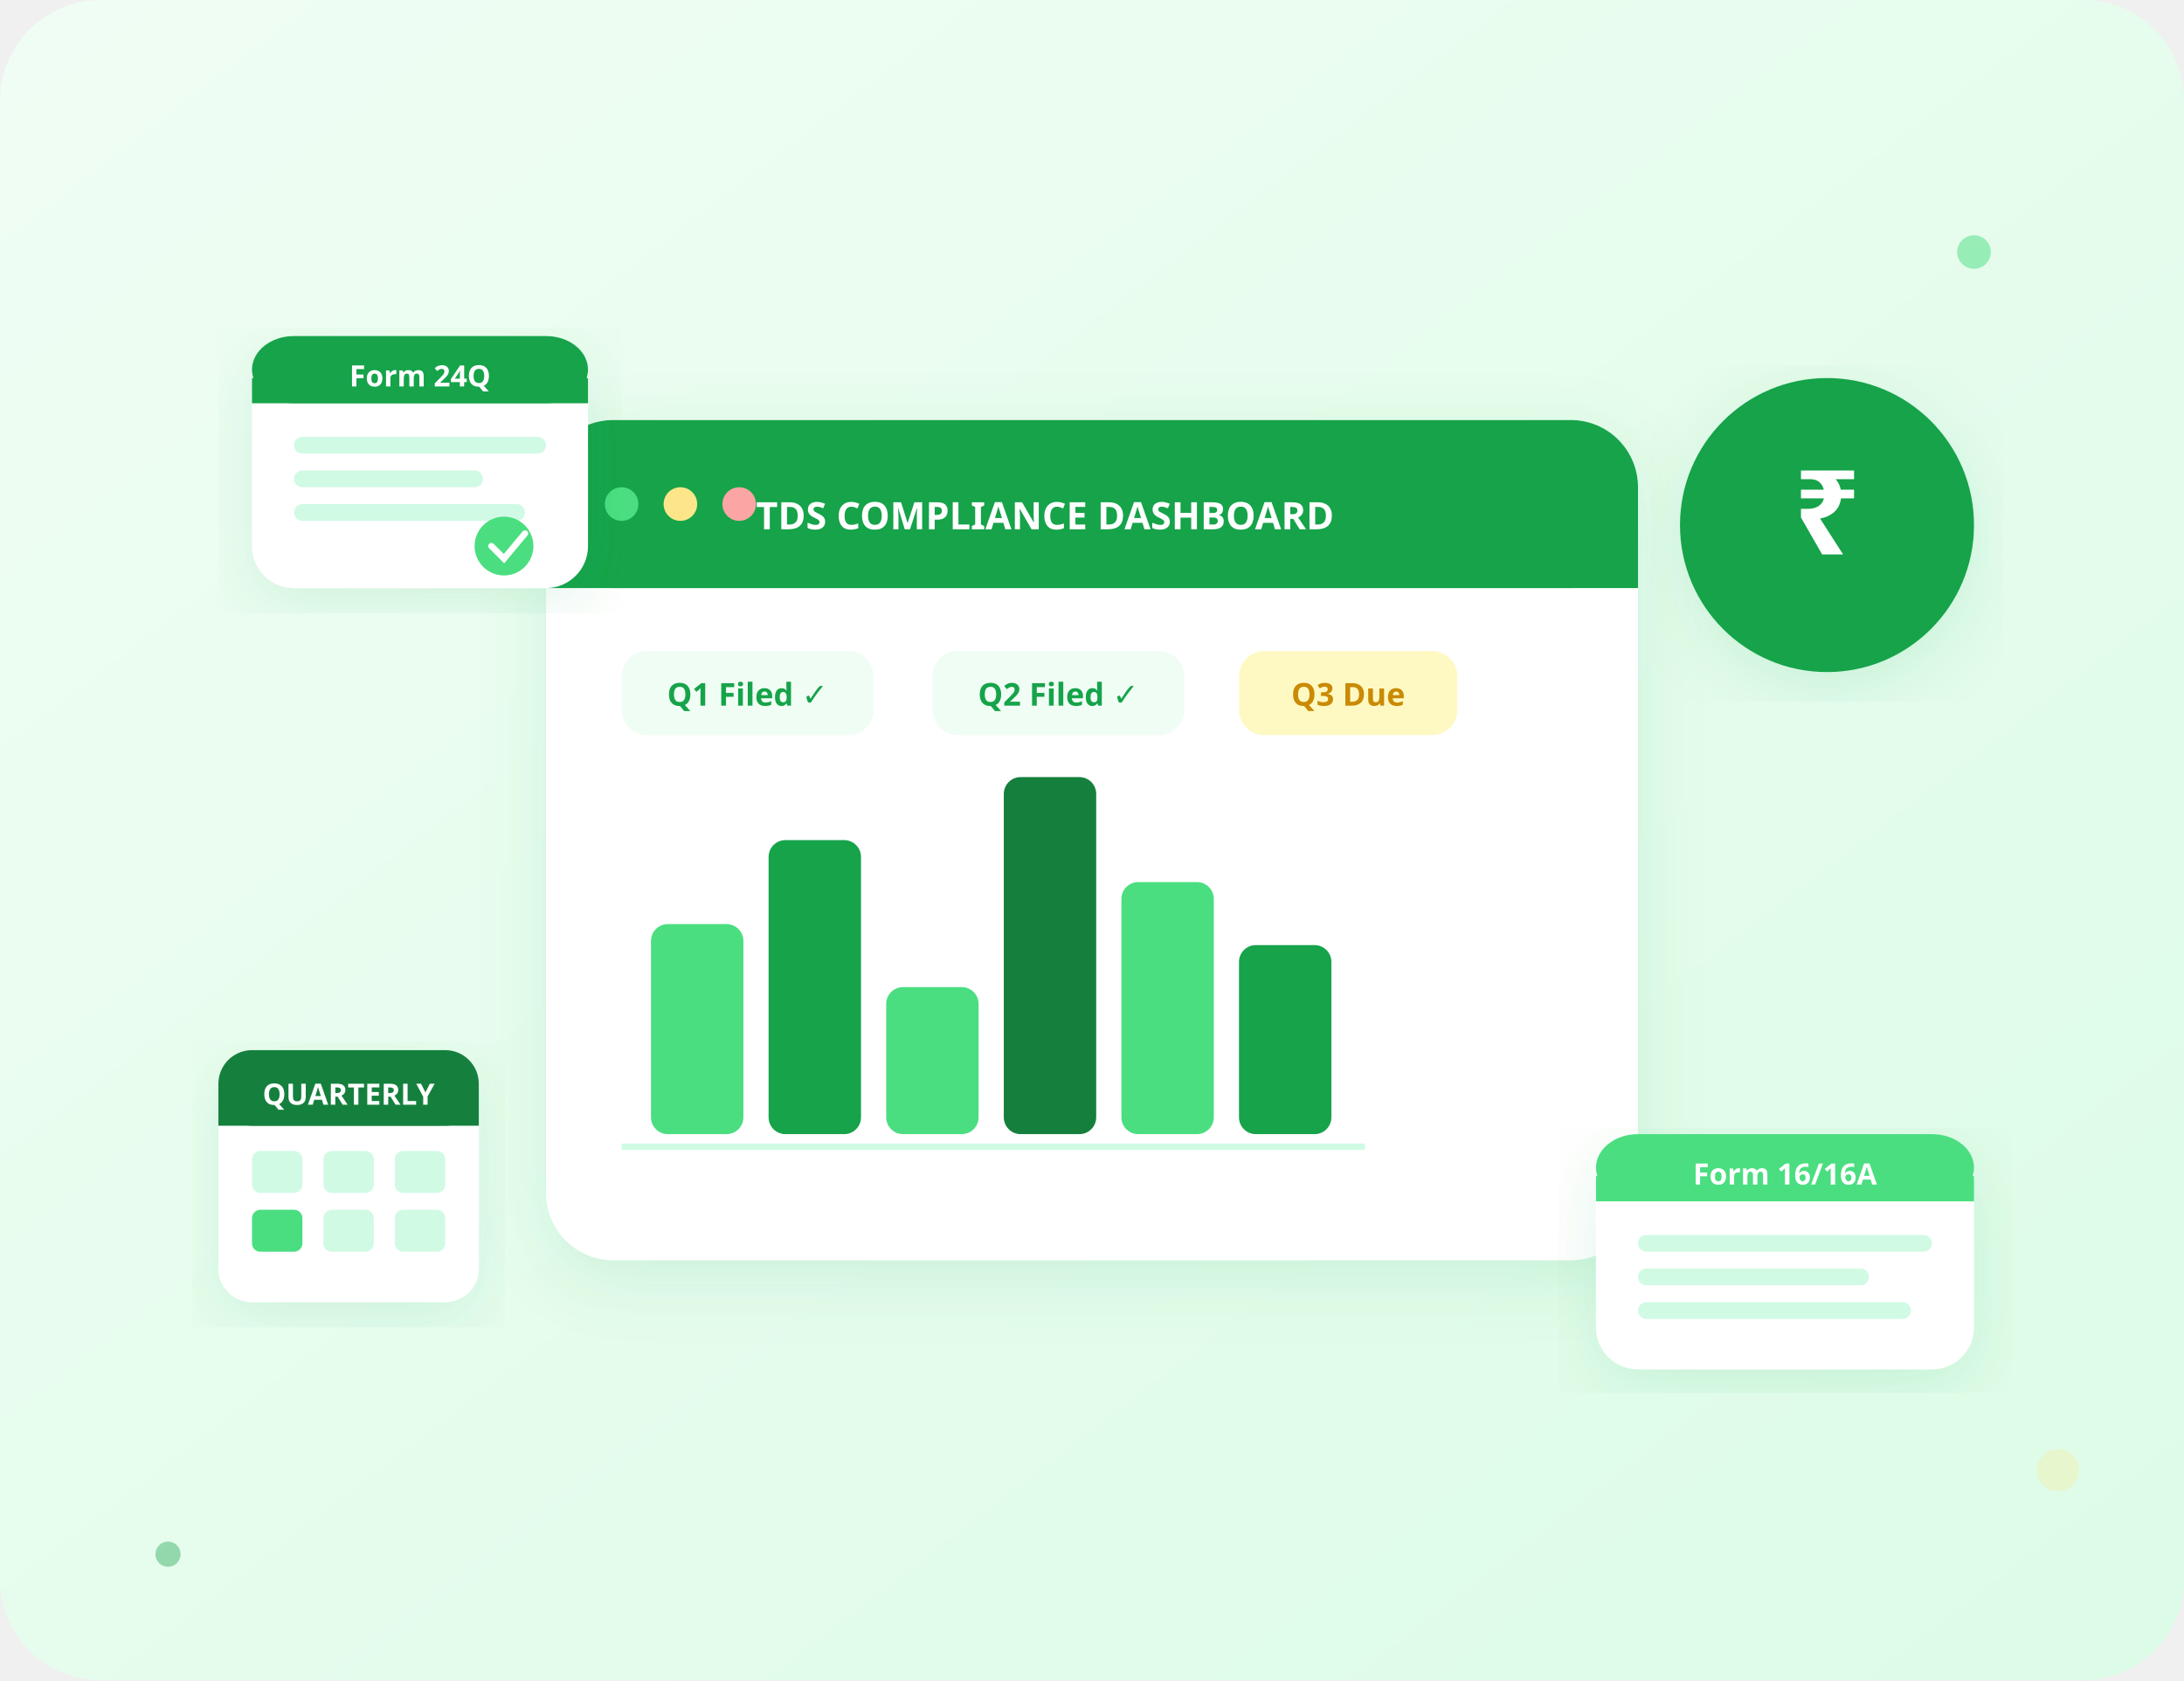
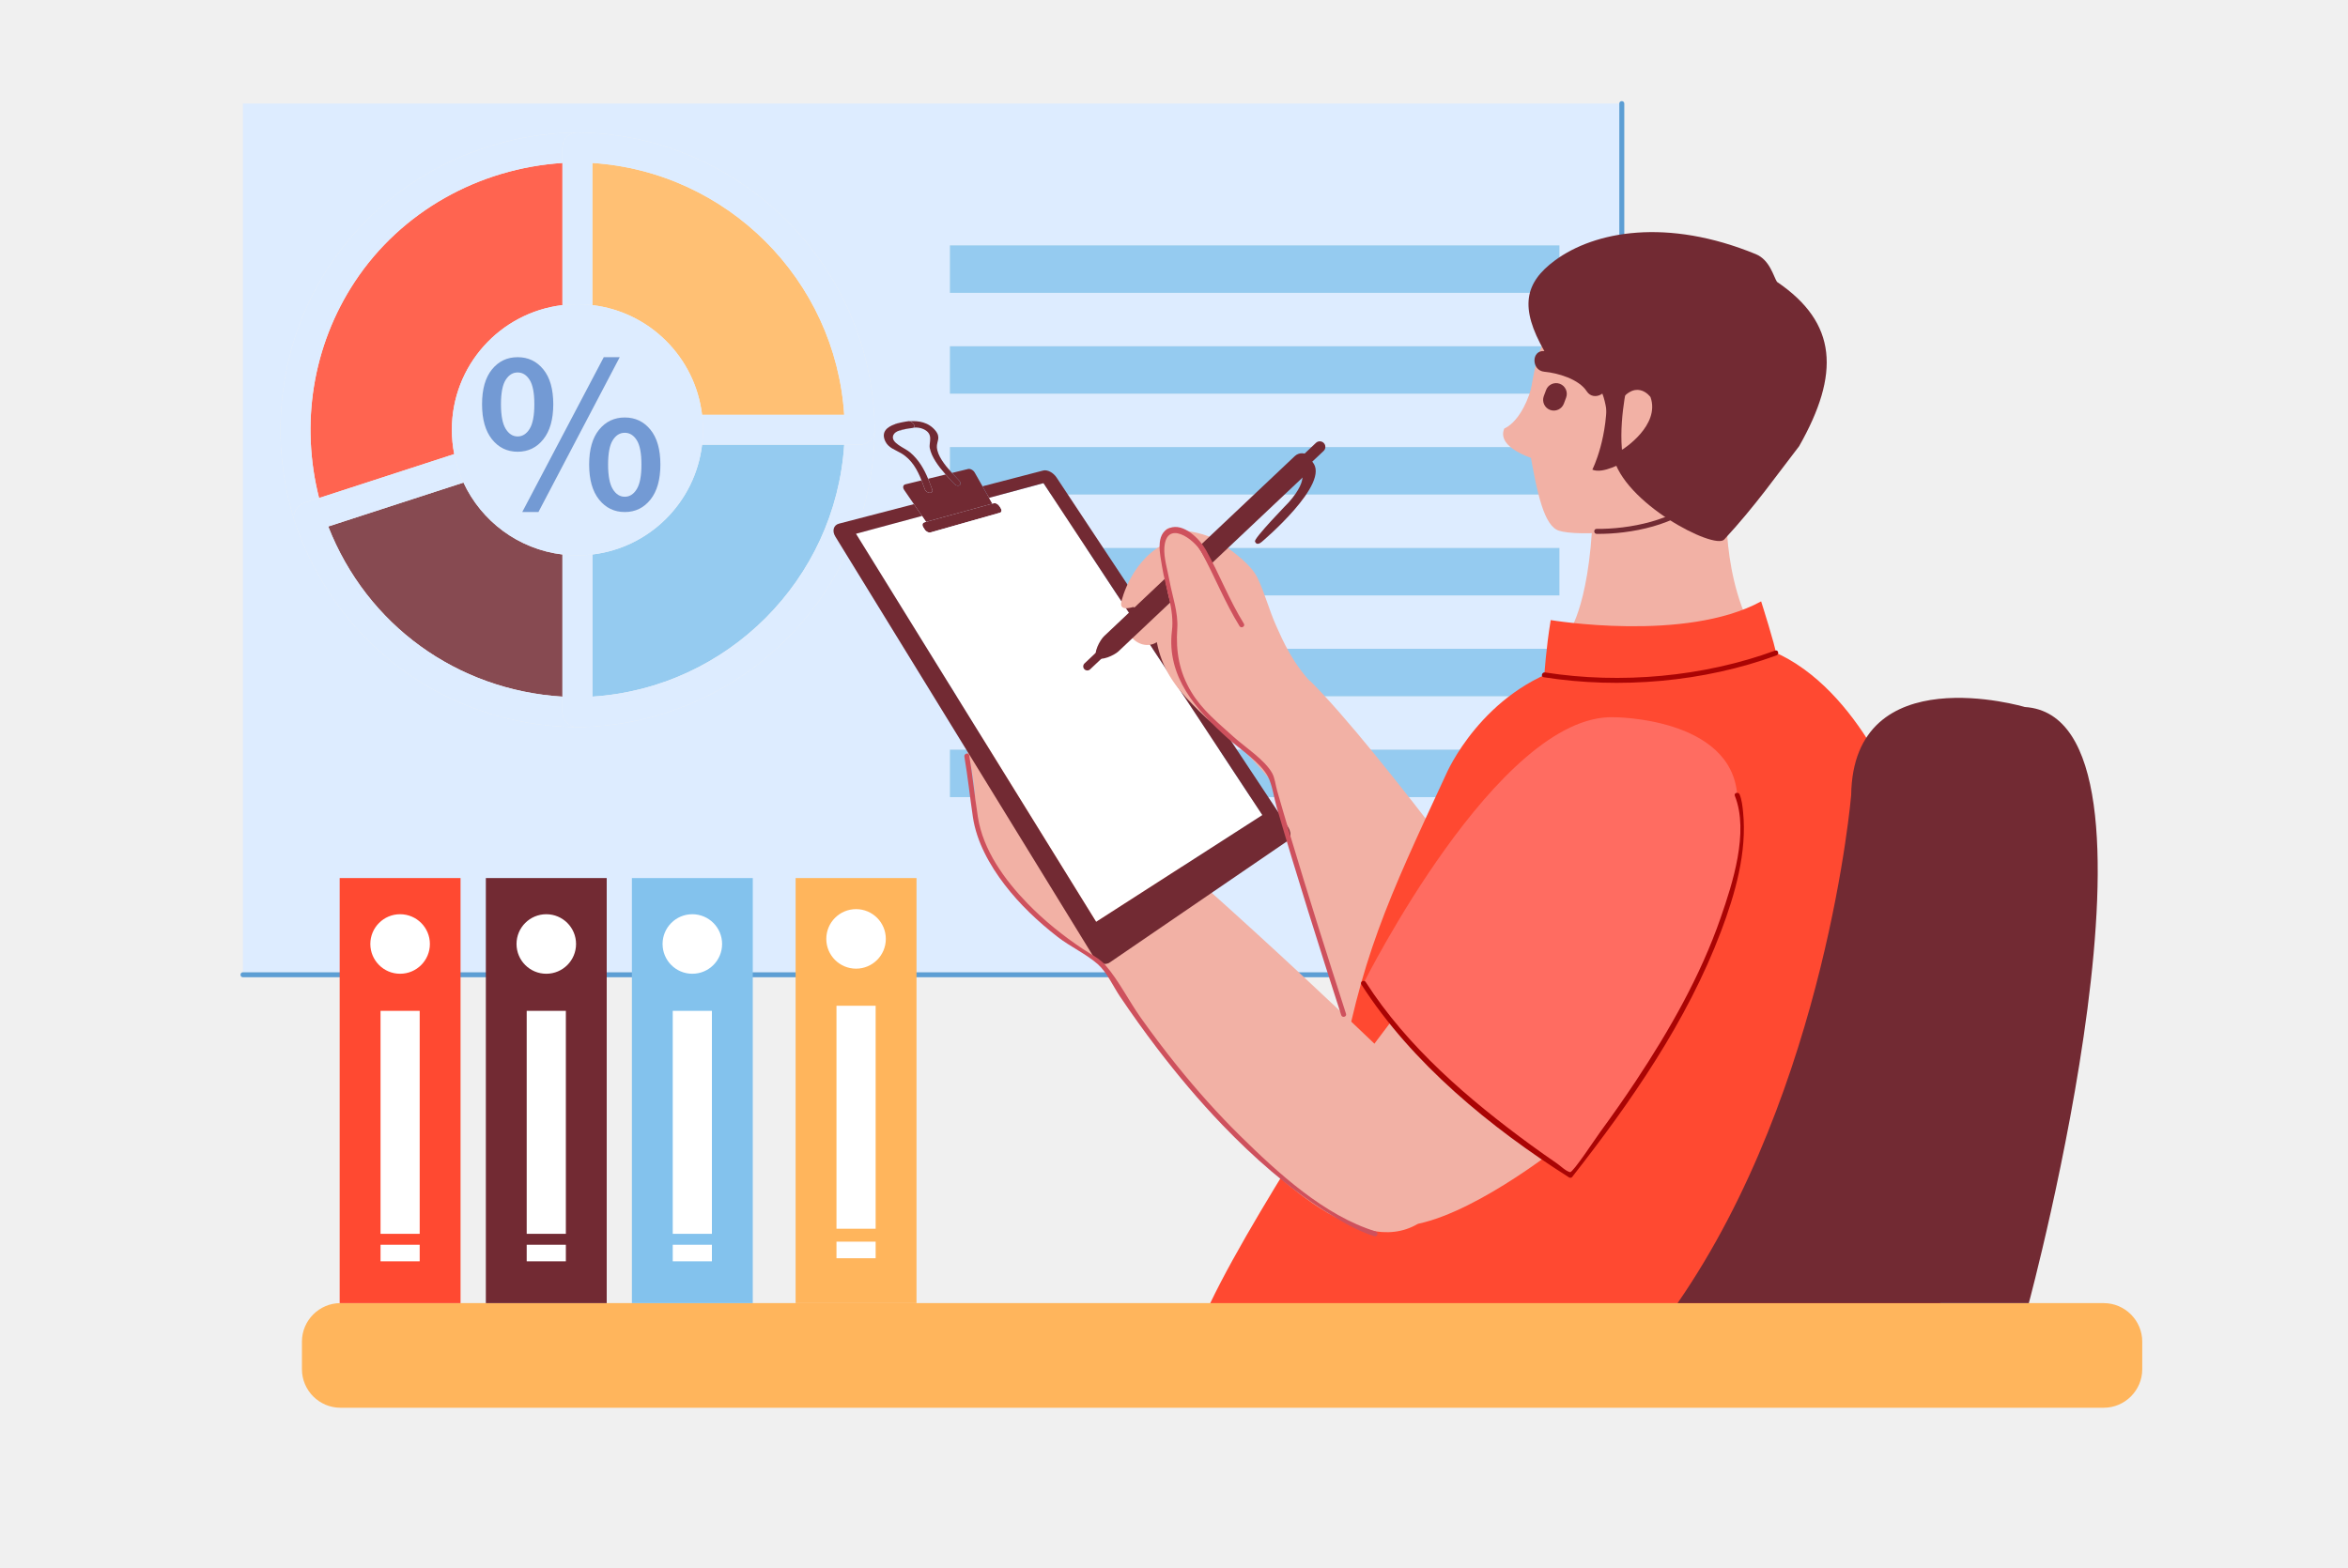
- <svg xmlns="http://www.w3.org/2000/svg" viewBox="0 0 520 400" fill="none">
+ <svg xmlns="http://www.w3.org/2000/svg" width="590" zoomAndPan="magnify" viewBox="0 0 442.5 295.5" height="394" preserveAspectRatio="xMidYMid meet" version="1.0">
  <defs>
-     <linearGradient id="bg" x1="0" y1="0" x2="1" y2="1">
-       <stop offset="0%" stop-color="#F0FDF4" />
-       <stop offset="100%" stop-color="#DCFCE7" />
-     </linearGradient>
-     <linearGradient id="card" x1="0" y1="0" x2="0" y2="1">
-       <stop offset="0%" stop-color="#4ADE80" />
-       <stop offset="100%" stop-color="#16A34A" />
-     </linearGradient>
-     <filter id="shadow">
-       <feDropShadow dx="0" dy="4" stdDeviation="8" flood-color="#16A34A" flood-opacity="0.12" />
-     </filter>
-     <style>
-       .float1 { animation: float 3s ease-in-out infinite; }
-       .float2 { animation: float 3.5s ease-in-out infinite 0.7s; }
-       .float3 { animation: float 4s ease-in-out infinite 1.2s; }
-       .float4 { animation: float 3.2s ease-in-out infinite 0.3s; }
-       .spin { animation: spin 8s linear infinite; transform-origin: 260px 200px; }
-       .pulse { animation: pulse 2s ease-in-out infinite; }
-       @keyframes float {
-         0%, 100% { transform: translateY(0); }
-         50% { transform: translateY(-8px); }
-       }
-       @keyframes spin { to { transform: rotate(360deg); } }
-       @keyframes pulse {
-         0%, 100% { opacity: 0.5; }
-         50% { opacity: 1; }
-       }
-     </style>
+     <clipPath id="fca537e74a">
+       <path d="M 45.176 19.062 L 306 19.062 L 306 184 L 45.176 184 Z M 45.176 19.062 " clip-rule="nonzero" />
+     </clipPath>
+     <clipPath id="b984cc76db">
+       <path d="M 45.176 19.062 L 307 19.062 L 307 185 L 45.176 185 Z M 45.176 19.062 " clip-rule="nonzero" />
+     </clipPath>
+     <clipPath id="11254fe17a">
+       <path d="M 225 122.047 L 365.766 122.047 L 365.766 265.379 L 225 265.379 Z M 225 122.047 " clip-rule="nonzero" />
+     </clipPath>
+     <clipPath id="f3e82553ff">
+       <path d="M 56.66 245.566 L 403.723 245.566 L 403.723 265.379 L 56.66 265.379 Z M 56.66 245.566 " clip-rule="nonzero" />
+     </clipPath>
  </defs>
-   <rect width="520" height="400" rx="24" fill="url(#bg)" />
-   <g class="float1">
-     <rect x="130" y="100" width="260" height="200" rx="16" fill="white" filter="url(#shadow)" />
-     <rect x="130" y="100" width="260" height="40" rx="16" fill="#16A34A" />
-     <rect x="130" y="122" width="260" height="18" fill="#16A34A" />
-     <text x="180" y="126" font-size="9" fill="white" font-family="sans-serif" font-weight="bold">TDS COMPLIANCE DASHBOARD</text>
-     <circle cx="148" cy="120" r="4" fill="#4ADE80" />
-     <circle cx="162" cy="120" r="4" fill="#FDE68A" />
-     <circle cx="176" cy="120" r="4" fill="#FCA5A5" />
-     <rect x="155" y="220" width="22" height="50" rx="4" fill="#4ADE80" />
-     <rect x="183" y="200" width="22" height="70" rx="4" fill="#16A34A" />
-     <rect x="211" y="235" width="22" height="35" rx="4" fill="#4ADE80" />
-     <rect x="239" y="185" width="22" height="85" rx="4" fill="#15803D" />
-     <rect x="267" y="210" width="22" height="60" rx="4" fill="#4ADE80" />
-     <rect x="295" y="225" width="22" height="45" rx="4" fill="#16A34A" />
-     <line x1="148" y1="273" x2="325" y2="273" stroke="#D1FAE5" stroke-width="1.5" />
-     <rect x="148" y="155" width="60" height="20" rx="6" fill="#F0FDF4" />
-     <text x="178" y="168" text-anchor="middle" font-size="7.5" fill="#16A34A" font-family="sans-serif" font-weight="bold">Q1 Filed ✓</text>
-     <rect x="222" y="155" width="60" height="20" rx="6" fill="#F0FDF4" />
-     <text x="252" y="168" text-anchor="middle" font-size="7.5" fill="#16A34A" font-family="sans-serif" font-weight="bold">Q2 Filed ✓</text>
-     <rect x="295" y="155" width="52" height="20" rx="6" fill="#FEF9C3" />
-     <text x="321" y="168" text-anchor="middle" font-size="7.5" fill="#CA8A04" font-family="sans-serif" font-weight="bold">Q3 Due</text>
+   <g clip-path="url(#fca537e74a)">
+     <path fill="#ddecff" d="M 303.879 183.52 C 302.582 183.52 301.105 183.285 300.121 183.285 L 45.781 183.285 L 45.781 19.52 L 305.172 19.52 L 305.172 177.344 C 305.172 178.973 305.004 180.707 305.172 182.328 C 305.238 183.008 305.113 183.32 305.117 183.418 C 304.746 183.492 304.32 183.52 303.879 183.52 M 179.016 141.316 L 179.016 150.27 L 293.895 150.27 L 293.895 141.316 L 179.016 141.316 M 108.711 137.074 C 108.738 137.074 108.766 137.074 108.793 137.074 C 108.801 137.074 108.809 137.074 108.82 137.074 C 108.824 137.074 108.836 137.074 108.844 137.074 C 108.871 137.074 108.898 137.074 108.922 137.074 C 139.578 136.715 164.484 111.797 164.844 81.129 C 164.844 81.094 164.844 81.059 164.844 81.02 C 164.844 80.984 164.844 80.949 164.844 80.914 C 164.484 50.246 139.578 25.328 108.93 24.969 C 108.902 24.969 108.875 24.969 108.848 24.969 C 108.836 24.969 108.828 24.969 108.82 24.969 C 108.809 24.969 108.801 24.969 108.793 24.969 C 108.762 24.969 108.734 24.969 108.707 24.969 C 90.273 25.199 73.004 34.188 62.543 49.434 C 52.797 63.633 50.363 81.758 55.469 98.125 C 55.477 98.156 55.488 98.188 55.496 98.223 C 55.508 98.258 55.523 98.293 55.535 98.328 C 63.355 121.523 84.211 136.801 108.711 137.074 M 179.016 122.305 L 179.016 131.258 L 293.895 131.258 L 293.895 122.305 L 179.016 122.305 M 179.016 103.293 L 179.016 112.246 L 293.895 112.246 L 293.895 103.293 L 179.016 103.293 M 179.016 84.281 L 179.016 93.23 L 293.895 93.23 L 293.895 84.281 L 179.016 84.281 M 179.016 65.266 L 179.016 74.219 L 293.895 74.219 L 293.895 65.266 L 179.016 65.266 M 179.016 46.254 L 179.016 55.207 L 293.895 55.207 L 293.895 46.254 L 179.016 46.254 " fill-opacity="1" fill-rule="nonzero" />
  </g>
-   <g class="float2" transform="translate(60, 80)">
-     <rect width="80" height="60" rx="10" fill="white" filter="url(#shadow)" />
-     <rect width="80" height="16" rx="10" fill="#16A34A" />
-     <rect x="0" y="10" width="80" height="6" fill="#16A34A" />
-     <text x="40" y="12" text-anchor="middle" font-size="7" fill="white" font-family="sans-serif" font-weight="bold">Form 24Q</text>
-     <rect x="10" y="24" width="60" height="4" rx="2" fill="#D1FAE5" />
-     <rect x="10" y="32" width="45" height="4" rx="2" fill="#D1FAE5" />
-     <rect x="10" y="40" width="55" height="4" rx="2" fill="#D1FAE5" />
-     <circle cx="60" cy="50" r="7" fill="#4ADE80" />
-     <polyline points="57,50 60,53 65,47" stroke="white" stroke-width="1.5" fill="none" stroke-linecap="round" />
+   <path fill="#ff6450" d="M 60.133 93.883 C 56.598 79.957 58.867 65.23 66.855 53.113 C 75.613 39.828 90.289 31.738 105.996 30.719 L 105.996 57.516 C 94.262 58.91 85.156 68.902 85.156 81.02 C 85.156 82.59 85.312 84.121 85.602 85.602 L 60.133 93.883 " fill-opacity="1" fill-rule="nonzero" />
+   <path fill="#ddecff" d="M 55.535 98.328 C 55.523 98.293 55.508 98.258 55.496 98.223 C 55.508 98.254 55.523 98.293 55.535 98.328 M 55.469 98.125 C 50.363 81.758 52.797 63.633 62.543 49.434 C 73.004 34.188 90.273 25.199 108.707 24.969 C 107.23 25.02 105.996 26.312 105.996 27.793 L 105.996 57.516 L 105.996 30.719 C 90.289 31.738 75.613 39.828 66.855 53.113 C 58.867 65.23 56.598 79.957 60.133 93.883 L 85.602 85.602 L 57.469 94.746 C 56.109 95.191 55.039 96.656 55.469 98.125 M 108.93 24.969 C 108.891 24.969 108.855 24.969 108.82 24.969 C 108.828 24.969 108.836 24.969 108.848 24.969 C 108.875 24.969 108.902 24.969 108.93 24.969 " fill-opacity="1" fill-rule="nonzero" />
+   <path fill="#874a51" d="M 105.996 131.328 C 86.113 130.09 69.152 117.836 61.859 99.25 L 87.344 90.969 C 90.723 98.258 97.699 103.539 105.996 104.527 L 105.996 131.328 " fill-opacity="1" fill-rule="nonzero" />
+   <path fill="#ddecff" d="M 108.844 137.074 C 108.836 137.074 108.824 137.074 108.82 137.074 C 108.852 137.074 108.887 137.074 108.922 137.074 C 108.898 137.074 108.871 137.074 108.844 137.074 M 108.711 137.074 C 84.211 136.801 63.355 121.523 55.535 98.328 C 55.523 98.293 55.508 98.254 55.496 98.223 C 55.488 98.188 55.477 98.156 55.469 98.125 C 55.039 96.656 56.109 95.191 57.469 94.746 L 85.602 85.602 C 85.969 87.48 86.559 89.277 87.344 90.969 L 61.859 99.25 C 69.152 117.836 86.113 130.09 105.996 131.328 L 105.996 104.527 L 105.996 134.25 C 105.996 135.73 107.23 137.027 108.711 137.074 " fill-opacity="1" fill-rule="nonzero" />
+   <path fill="#95cbf0" d="M 111.641 131.324 L 111.641 104.527 C 122.453 103.242 131.027 94.66 132.312 83.844 L 159.098 83.844 C 157.449 109.277 137.062 129.676 111.641 131.324 " fill-opacity="1" fill-rule="nonzero" />
+   <path fill="#ddecff" d="M 108.793 137.074 C 108.766 137.074 108.738 137.074 108.711 137.074 C 107.23 137.027 105.996 135.73 105.996 134.25 L 105.996 104.527 C 106.922 104.637 107.863 104.691 108.82 104.691 C 109.773 104.691 110.715 104.637 111.641 104.527 L 111.641 131.324 C 137.062 129.676 157.449 109.277 159.098 83.844 L 162.023 83.844 C 163.5 83.844 164.797 82.609 164.844 81.129 C 164.484 111.797 139.578 136.715 108.922 137.074 C 108.887 137.074 108.852 137.074 108.82 137.074 C 108.809 137.074 108.801 137.074 108.793 137.074 M 164.844 81.02 C 164.844 80.984 164.844 80.949 164.844 80.914 C 164.844 80.949 164.844 80.984 164.844 81.02 " fill-opacity="1" fill-rule="nonzero" />
+   <path fill="#ffc074" d="M 159.098 78.199 L 132.312 78.199 C 131.027 67.383 122.453 58.801 111.641 57.516 L 111.641 30.719 C 137.062 32.367 157.449 52.766 159.098 78.199 " fill-opacity="1" fill-rule="nonzero" />
+   <path fill="#ddecff" d="M 162.023 83.844 L 132.312 83.844 C 132.422 82.918 132.477 81.977 132.477 81.02 C 132.477 80.066 132.422 79.125 132.312 78.199 L 159.098 78.199 C 157.449 52.766 137.062 32.367 111.641 30.719 L 111.641 57.516 C 110.715 57.406 109.773 57.352 108.82 57.352 C 107.863 57.352 106.922 57.406 105.996 57.516 L 105.996 27.793 C 105.996 26.312 107.23 25.02 108.707 24.969 C 108.734 24.969 108.762 24.969 108.793 24.969 C 108.801 24.969 108.809 24.969 108.82 24.969 C 108.855 24.969 108.891 24.969 108.93 24.969 C 139.578 25.328 164.484 50.246 164.844 80.914 C 164.844 80.949 164.844 80.984 164.844 81.02 C 164.844 81.059 164.844 81.094 164.844 81.129 C 164.797 82.609 163.5 83.844 162.023 83.844 " fill-opacity="1" fill-rule="nonzero" />
+   <path fill="#ddecff" d="M 108.82 104.691 C 107.863 104.691 106.922 104.637 105.996 104.527 C 97.699 103.539 90.723 98.258 87.344 90.969 C 86.559 89.277 85.969 87.48 85.602 85.602 C 85.312 84.121 85.156 82.59 85.156 81.02 C 85.156 68.902 94.262 58.91 105.996 57.516 C 106.922 57.406 107.863 57.352 108.82 57.352 C 109.773 57.352 110.715 57.406 111.641 57.516 C 122.453 58.801 131.027 67.383 132.312 78.199 C 132.422 79.125 132.477 80.066 132.477 81.02 C 132.477 81.977 132.422 82.918 132.312 83.844 C 131.027 94.66 122.453 103.242 111.641 104.527 C 110.715 104.637 109.773 104.691 108.82 104.691 M 117.742 78.699 C 115.766 78.699 114.148 79.469 112.898 81.004 C 111.652 82.539 111.027 84.727 111.027 87.57 C 111.027 90.41 111.652 92.617 112.898 94.18 C 114.148 95.742 115.766 96.527 117.742 96.527 C 119.723 96.527 121.336 95.742 122.586 94.18 C 123.832 92.617 124.457 90.41 124.457 87.57 C 124.457 84.727 123.832 82.539 122.586 81.004 C 121.336 79.469 119.723 78.699 117.742 78.699 M 113.785 67.332 L 98.418 96.527 L 101.473 96.527 L 116.797 67.332 L 113.785 67.332 M 97.559 67.332 C 95.578 67.332 93.965 68.102 92.715 69.637 C 91.469 71.172 90.844 73.359 90.844 76.203 C 90.844 79.043 91.469 81.246 92.715 82.812 C 93.965 84.379 95.578 85.16 97.559 85.16 C 99.539 85.16 101.152 84.379 102.398 82.812 C 103.648 81.246 104.27 79.043 104.27 76.203 C 104.27 73.359 103.648 71.172 102.398 69.637 C 101.152 68.102 99.539 67.332 97.559 67.332 M 117.742 93.641 C 116.824 93.641 116.07 93.16 115.484 92.199 C 114.895 91.238 114.602 89.695 114.602 87.57 C 114.602 85.445 114.895 83.918 115.484 82.984 C 116.07 82.051 116.824 81.586 117.742 81.586 C 118.66 81.586 119.414 82.051 120.004 82.984 C 120.59 83.918 120.883 85.445 120.883 87.57 C 120.883 89.695 120.59 91.238 120.004 92.199 C 119.414 93.16 118.66 93.641 117.742 93.641 M 97.559 82.273 C 96.641 82.273 95.887 81.793 95.297 80.832 C 94.711 79.871 94.414 78.328 94.414 76.203 C 94.414 74.078 94.711 72.551 95.297 71.617 C 95.887 70.684 96.641 70.215 97.559 70.215 C 98.477 70.215 99.227 70.684 99.816 71.617 C 100.406 72.551 100.699 74.078 100.699 76.203 C 100.699 78.328 100.406 79.871 99.816 80.832 C 99.227 81.793 98.477 82.273 97.559 82.273 " fill-opacity="1" fill-rule="nonzero" />
+   <path fill="#739ad4" d="M 117.742 96.527 C 115.766 96.527 114.148 95.742 112.898 94.18 C 111.652 92.617 111.027 90.41 111.027 87.57 C 111.027 84.727 111.652 82.539 112.898 81.004 C 114.148 79.469 115.766 78.699 117.742 78.699 C 119.723 78.699 121.336 79.469 122.586 81.004 C 123.832 82.539 124.457 84.727 124.457 87.57 C 124.457 90.41 123.832 92.617 122.586 94.18 C 121.336 95.742 119.723 96.527 117.742 96.527 M 117.742 81.586 C 116.824 81.586 116.07 82.051 115.484 82.984 C 114.895 83.918 114.602 85.445 114.602 87.57 C 114.602 89.695 114.895 91.238 115.484 92.199 C 116.07 93.16 116.824 93.641 117.742 93.641 C 118.66 93.641 119.414 93.16 120.004 92.199 C 120.59 91.238 120.883 89.695 120.883 87.57 C 120.883 85.445 120.59 83.918 120.004 82.984 C 119.414 82.051 118.66 81.586 117.742 81.586 M 101.473 96.527 L 98.418 96.527 L 113.785 67.332 L 116.797 67.332 L 101.473 96.527 M 97.559 85.16 C 95.578 85.16 93.965 84.379 92.715 82.812 C 91.469 81.246 90.844 79.043 90.844 76.203 C 90.844 73.359 91.469 71.172 92.715 69.637 C 93.965 68.102 95.578 67.332 97.559 67.332 C 99.539 67.332 101.152 68.102 102.398 69.637 C 103.648 71.172 104.27 73.359 104.27 76.203 C 104.27 79.043 103.648 81.246 102.398 82.812 C 101.152 84.379 99.539 85.16 97.559 85.16 M 97.559 70.215 C 96.641 70.215 95.887 70.684 95.297 71.617 C 94.711 72.551 94.414 74.078 94.414 76.203 C 94.414 78.328 94.711 79.871 95.297 80.832 C 95.887 81.793 96.641 82.273 97.559 82.273 C 98.477 82.273 99.227 81.793 99.816 80.832 C 100.406 79.871 100.699 78.328 100.699 76.203 C 100.699 74.078 100.406 72.551 99.816 71.617 C 99.227 70.684 98.477 70.215 97.559 70.215 " fill-opacity="1" fill-rule="nonzero" />
+   <path fill="#95cbf0" d="M 179.016 55.207 L 293.895 55.207 L 293.895 46.254 L 179.016 46.254 Z M 179.016 55.207 " fill-opacity="1" fill-rule="nonzero" />
+   <path fill="#95cbf0" d="M 179.016 74.219 L 293.895 74.219 L 293.895 65.266 L 179.016 65.266 Z M 179.016 74.219 " fill-opacity="1" fill-rule="nonzero" />
+   <path fill="#95cbf0" d="M 179.016 93.23 L 293.895 93.23 L 293.895 84.281 L 179.016 84.281 Z M 179.016 93.23 " fill-opacity="1" fill-rule="nonzero" />
+   <path fill="#95cbf0" d="M 179.016 112.246 L 293.895 112.246 L 293.895 103.293 L 179.016 103.293 Z M 179.016 112.246 " fill-opacity="1" fill-rule="nonzero" />
+   <path fill="#95cbf0" d="M 179.016 131.258 L 293.895 131.258 L 293.895 122.305 L 179.016 122.305 Z M 179.016 131.258 " fill-opacity="1" fill-rule="nonzero" />
+   <path fill="#95cbf0" d="M 179.016 150.27 L 293.895 150.27 L 293.895 141.316 L 179.016 141.316 Z M 179.016 150.27 " fill-opacity="1" fill-rule="nonzero" />
+   <g clip-path="url(#b984cc76db)">
+     <path fill="#5c9ed4" d="M 304.078 184.367 C 303.254 184.367 302.324 184.227 301.664 184.227 L 45.781 184.227 C 45.176 184.227 45.176 183.285 45.781 183.285 L 300.121 183.285 C 301.105 183.285 302.582 183.52 303.879 183.52 C 304.32 183.52 304.746 183.492 305.117 183.418 C 305.113 183.32 305.238 183.008 305.172 182.328 C 305.004 180.707 305.172 178.973 305.172 177.344 L 305.172 19.52 C 305.172 19.215 305.406 19.066 305.641 19.066 C 305.875 19.066 306.109 19.219 306.109 19.52 L 306.109 183.758 C 306.109 184.012 305.895 184.227 305.641 184.227 C 305.555 184.227 305.438 184.211 305.336 184.211 C 305.281 184.211 305.234 184.215 305.195 184.227 C 304.879 184.332 304.492 184.367 304.078 184.367 " fill-opacity="1" fill-rule="nonzero" />
  </g>
-   <g class="float3" transform="translate(400, 90)">
-     <circle cx="35" cy="35" r="35" fill="#16A34A" filter="url(#shadow)" />
-     <text x="35" y="42" text-anchor="middle" font-size="28" fill="white" font-family="sans-serif" font-weight="bold">₹</text>
+   <path fill="#f2b1a5" d="M 246.867 128.324 C 260.016 141.316 289.184 181.715 289.184 181.715 C 284.781 202.305 261.922 214.016 261.922 214.016 C 245.32 173.445 238.133 141.047 238.133 141.047 L 246.867 128.324 " fill-opacity="1" fill-rule="nonzero" />
+   <g clip-path="url(#11254fe17a)">
+     <path fill="#ff4931" d="M 358.27 151.898 C 358.27 151.898 349.824 128.188 332.445 122.156 L 306.816 122.156 L 296.023 125.43 C 279.246 130.129 272.535 145.945 272.535 145.945 C 261.391 169.918 256.391 180.621 252.184 204.934 C 252.184 204.934 221.91 250.961 225.293 255.516 C 225.293 255.516 276.867 258.809 303.109 263.5 C 303.109 263.5 359.551 273.355 365.652 245.898 C 365.652 245.898 366.398 172.68 358.27 151.898 " fill-opacity="1" fill-rule="nonzero" />
  </g>
-   <g class="float4" transform="translate(380, 270)">
-     <rect width="90" height="56" rx="10" fill="white" filter="url(#shadow)" />
-     <rect width="90" height="16" rx="10" fill="#4ADE80" />
-     <rect x="0" y="10" width="90" height="6" fill="#4ADE80" />
-     <text x="45" y="12" text-anchor="middle" font-size="7" fill="white" font-family="sans-serif" font-weight="bold">Form 16/16A</text>
-     <rect x="10" y="24" width="70" height="4" rx="2" fill="#D1FAE5" />
-     <rect x="10" y="32" width="55" height="4" rx="2" fill="#D1FAE5" />
-     <rect x="10" y="40" width="65" height="4" rx="2" fill="#D1FAE5" />
+   <path fill="#f2b1a5" d="M 288.25 84.781 C 288.25 84.781 286.582 80.73 289.75 67.336 C 289.75 67.336 295.684 48.469 313.766 49.113 C 314.418 49.133 315.25 49.301 315.883 49.531 C 332.84 55.691 329.988 73.801 329.988 73.801 C 329.098 79.734 327.238 84.434 325.43 87.844 C 323.09 92.262 317.539 96.062 317.539 96.062 C 310.934 100.582 297.27 101.156 293.793 100.043 C 291.055 99.168 289.719 93.332 288.25 84.781 " fill-opacity="1" fill-rule="nonzero" />
+   <path fill="#f2b1a5" d="M 300.227 89.164 C 300.699 111.504 296.023 118.562 296.023 118.562 C 284.965 130.027 330.168 118.723 330.168 118.723 C 323.953 106.863 325.496 91.969 325.496 91.969 C 315.195 91.383 300.227 89.164 300.227 89.164 " fill-opacity="1" fill-rule="nonzero" />
+   <path fill="#722a33" d="M 300.906 100.641 C 307.141 100.723 316.32 99.012 320.77 94.094 C 321.172 93.645 320.512 92.977 320.102 93.426 C 315.84 98.145 306.84 99.777 300.906 99.699 C 300.301 99.691 300.301 100.633 300.906 100.641 " fill-opacity="1" fill-rule="nonzero" />
+   <path fill="#f2b1a5" d="M 289.75 67.336 C 288.355 79.16 283.496 80.773 283.496 80.773 C 281.719 84.957 291.047 87.102 291.047 87.102 C 290.52 82.039 289.75 67.336 289.75 67.336 " fill-opacity="1" fill-rule="nonzero" />
+   <path fill="#722a33" d="M 292.121 77.273 C 293.164 77.664 294.332 77.133 294.723 76.09 L 295.148 74.953 C 295.539 73.914 295.008 72.742 293.965 72.352 C 292.926 71.961 291.754 72.496 291.367 73.535 L 290.941 74.672 C 290.551 75.715 291.082 76.883 292.121 77.273 " fill-opacity="1" fill-rule="nonzero" />
+   <path fill="#722a33" d="M 291.047 70.078 C 293.586 70.309 297.559 71.469 299.031 73.762 C 300.379 75.867 303.75 73.914 302.395 71.797 C 300.09 68.207 295.086 66.555 291.047 66.184 C 288.555 65.957 288.57 69.852 291.047 70.078 " fill-opacity="1" fill-rule="nonzero" />
+   <path fill="#722a33" d="M 334.887 53.133 C 334.215 52.09 333.543 48.996 330.887 47.906 C 314.176 41.047 300.539 43.57 293.043 49.094 C 287.328 53.309 286.34 57.953 291.047 66.184 C 291.926 67.723 298.012 71.371 301.828 73.871 C 303.035 76.359 303.254 82.355 303.984 85.898 C 305.828 94.793 323.082 103.715 324.941 101.707 C 330.832 95.348 334.855 89.539 339.062 84.113 C 346.805 70.457 346.285 60.871 334.887 53.133 " fill-opacity="1" fill-rule="nonzero" />
+   <path fill="#f2b1a5" d="M 304.477 76.875 C 308.098 70.715 311.051 74.855 311.051 74.855 C 312.941 80.203 305.828 84.699 305.828 84.699 C 303.184 86 304.477 76.875 304.477 76.875 " fill-opacity="1" fill-rule="nonzero" />
+   <path fill="#ff4931" d="M 334.672 123.094 C 334.672 122.086 331.902 113.367 331.902 113.367 C 317.625 121.156 292.246 116.895 292.246 116.895 C 291.371 122.156 291.047 127.215 291.047 127.215 C 316.375 130.855 334.672 123.094 334.672 123.094 " fill-opacity="1" fill-rule="nonzero" />
+   <g clip-path="url(#f3e82553ff)">
+     <path fill="#ffb55c" d="M 396.465 265.379 L 64.156 265.379 C 60.164 265.379 56.902 262.113 56.902 258.121 L 56.902 252.914 C 56.902 248.922 60.164 245.656 64.156 245.656 L 396.465 245.656 C 400.457 245.656 403.723 248.922 403.723 252.914 L 403.723 258.121 C 403.723 262.113 400.457 265.379 396.465 265.379 " fill-opacity="1" fill-rule="nonzero" />
  </g>
-   <g class="float1" transform="translate(52, 250)">
-     <rect width="62" height="60" rx="8" fill="white" filter="url(#shadow)" />
-     <rect width="62" height="18" rx="8" fill="#15803D" />
-     <rect x="0" y="10" width="62" height="8" fill="#15803D" />
-     <text x="31" y="13" text-anchor="middle" font-size="7" fill="white" font-family="sans-serif" font-weight="bold">QUARTERLY</text>
-     <rect x="8" y="24" width="12" height="10" rx="2" fill="#D1FAE5" />
-     <rect x="25" y="24" width="12" height="10" rx="2" fill="#D1FAE5" />
-     <rect x="42" y="24" width="12" height="10" rx="2" fill="#D1FAE5" />
-     <rect x="8" y="38" width="12" height="10" rx="2" fill="#4ADE80" />
-     <rect x="25" y="38" width="12" height="10" rx="2" fill="#D1FAE5" />
-     <rect x="42" y="38" width="12" height="10" rx="2" fill="#D1FAE5" />
-   </g>
-   <g class="pulse">
-     <circle cx="470" cy="60" r="4" fill="#4ADE80" opacity="0.5" />
-     <circle cx="40" cy="370" r="3" fill="#16A34A" opacity="0.4" />
-     <circle cx="490" cy="350" r="5" fill="#FDE68A" opacity="0.3" />
-   </g>
+   <path fill="#722a33" d="M 302.707 72.875 C 302.727 73.125 302.742 73.375 302.754 73.625 C 303.223 82.395 300.09 88.531 300.09 88.531 C 302.074 89.43 306.008 87.102 306.008 87.102 C 304.684 80.773 306.723 72.223 306.723 72.223 L 302.707 72.875 " fill-opacity="1" fill-rule="nonzero" />
+   <path fill="#f2b1a5" d="M 267.195 230.715 C 279.16 228.184 295.277 215.008 295.277 215.008 L 316.156 185.969 C 324.242 174.535 300.09 153.246 300.09 153.246 C 291.281 150.605 248.664 210.926 248.664 210.926 C 239.684 216.551 267.195 230.715 267.195 230.715 " fill-opacity="1" fill-rule="nonzero" />
+   <path fill="#ff6c61" d="M 304.16 135.207 C 282.34 134.512 256.973 185.359 256.973 185.359 C 269.039 204.559 295.945 221.555 295.945 221.555 C 335.891 170.812 327.398 149.895 327.398 149.895 C 326.297 135.199 304.16 135.207 304.16 135.207 " fill-opacity="1" fill-rule="nonzero" />
+   <path fill="#f2b1a5" d="M 267.195 230.715 C 245.152 243.828 200.141 170.676 200.141 170.676 L 217.68 158.879 C 243.961 181.75 267.195 204.672 267.195 204.672 L 267.195 230.715 " fill-opacity="1" fill-rule="nonzero" />
+   <path fill="#f2b1a5" d="M 206.059 180.309 C 184.91 168.273 183.82 154.023 183.82 154.023 C 184.219 138.203 175.727 128.188 175.727 128.188 C 174.969 122.684 206.059 169.633 206.059 169.633 L 206.059 180.309 " fill-opacity="1" fill-rule="nonzero" />
+   <path fill="#722a33" d="M 176.305 81.195 C 176.57 81.52 176.711 81.809 176.781 82.074 C 176.852 82.34 176.844 82.582 176.809 82.82 C 176.77 83.059 176.699 83.293 176.645 83.535 C 176.59 83.773 176.547 84.027 176.562 84.305 C 176.586 84.699 176.688 85.102 176.848 85.512 C 177.008 85.918 177.23 86.332 177.492 86.746 C 177.754 87.156 178.059 87.566 178.383 87.973 C 178.707 88.375 179.055 88.773 179.406 89.156 C 179.52 89.281 180.645 90.477 180.754 90.59 C 180.859 90.703 180.934 90.812 180.973 90.918 C 181.016 91.02 181.023 91.117 181.012 91.199 C 180.996 91.285 180.957 91.359 180.902 91.418 C 180.844 91.473 180.77 91.516 180.684 91.539 C 180.625 91.555 180.562 91.559 180.496 91.555 C 180.43 91.551 180.359 91.539 180.289 91.512 C 180.215 91.488 180.141 91.449 180.07 91.402 C 179.996 91.355 179.922 91.293 179.852 91.219 C 179.719 91.074 178.348 89.602 178.215 89.449 C 177.863 89.055 177.527 88.652 177.207 88.242 C 176.887 87.836 176.59 87.422 176.328 87.004 C 176.062 86.59 175.832 86.168 175.641 85.746 C 175.453 85.324 175.312 84.898 175.227 84.477 C 175.168 84.207 175.195 83.902 175.23 83.586 C 175.27 83.27 175.316 82.938 175.301 82.613 C 175.289 82.285 175.223 81.965 175.023 81.672 C 174.828 81.375 174.504 81.102 173.98 80.871 C 173.836 80.809 173.691 80.758 173.543 80.719 C 173.398 80.68 173.246 80.648 173.098 80.629 C 172.949 80.609 172.797 80.598 172.645 80.594 C 172.492 80.59 172.332 80.602 172.18 80.613 C 172.277 80.547 172.328 80.441 172.324 80.328 C 172.32 80.215 172.27 80.082 172.191 79.957 C 172.113 79.832 172.004 79.711 171.875 79.613 C 171.746 79.516 171.598 79.438 171.445 79.406 C 171.863 79.379 172.297 79.375 172.73 79.41 C 173.164 79.445 173.598 79.523 174.016 79.652 C 174.438 79.785 174.848 79.965 175.23 80.219 C 175.617 80.473 175.98 80.793 176.305 81.195 " fill-opacity="1" fill-rule="nonzero" />
+   <path fill="#722a33" d="M 168.863 79.863 C 168.941 79.844 170.023 79.602 170.023 79.602 C 169.922 79.621 169.773 79.652 169.66 79.68 C 169.551 79.703 169.453 79.73 169.34 79.758 C 169.227 79.789 169.113 79.82 169.004 79.855 C 168.891 79.891 168.781 79.926 168.668 79.965 L 168.805 79.883 L 168.863 79.863 " fill-opacity="1" fill-rule="nonzero" />
+   <path fill="#722a33" d="M 169.484 81.168 C 169.551 81.145 169.598 81.121 169.664 81.098 C 169.734 81.078 169.809 81.055 169.879 81.035 C 169.949 81.02 170.023 81 170.098 80.98 C 170.172 80.965 170.246 80.949 170.32 80.934 L 170.809 80.844 C 170.703 80.871 169.598 81.168 169.598 81.168 L 169.484 81.168 " fill-opacity="1" fill-rule="nonzero" />
+   <path fill="#722a33" d="M 170.094 79.586 C 170.188 79.566 170.582 79.496 170.672 79.48 C 170.762 79.465 171.227 79.395 171.227 79.395 L 171.293 79.391 L 171.379 79.398 L 171.445 79.406 C 171.598 79.438 171.742 79.516 171.875 79.613 C 172.004 79.711 172.113 79.832 172.191 79.957 C 172.27 80.086 172.32 80.215 172.324 80.328 C 172.328 80.441 172.277 80.547 172.18 80.613 L 172.121 80.641 L 172.043 80.664 C 171.961 80.68 170.688 80.867 170.688 80.867 L 170.32 80.934 C 170.246 80.949 170.172 80.965 170.098 80.98 C 170.023 81 169.949 81.02 169.879 81.035 C 169.809 81.055 169.734 81.078 169.664 81.098 C 169.598 81.121 169.551 81.145 169.484 81.168 C 169.352 81.215 169.203 81.266 169.09 81.324 C 168.973 81.383 168.867 81.449 168.77 81.52 C 168.672 81.594 168.59 81.672 168.516 81.758 C 168.445 81.844 168.391 81.938 168.348 82.039 C 168.203 82.406 168.262 82.734 168.449 83.039 C 168.641 83.34 168.957 83.617 169.324 83.875 C 169.691 84.133 170.109 84.375 170.504 84.609 C 170.898 84.844 171.266 85.066 171.535 85.297 C 171.949 85.652 172.324 86.031 172.66 86.426 C 172.996 86.816 173.297 87.227 173.57 87.648 C 173.84 88.07 174.082 88.5 174.305 88.938 C 174.523 89.375 174.727 89.816 174.906 90.254 C 174.98 90.426 175.246 91.105 175.312 91.273 C 175.375 91.441 175.621 92.109 175.68 92.273 C 175.711 92.359 175.723 92.438 175.727 92.504 C 175.727 92.574 175.711 92.633 175.688 92.684 C 175.66 92.734 175.625 92.777 175.578 92.809 C 175.535 92.84 175.48 92.867 175.418 92.883 C 175.328 92.902 175.227 92.906 175.117 92.891 C 175.008 92.875 174.895 92.836 174.785 92.781 C 174.68 92.723 174.578 92.648 174.488 92.555 C 174.402 92.461 174.328 92.348 174.281 92.215 C 174.238 92.082 173.727 90.699 173.672 90.559 C 173.484 90.078 173.273 89.594 173.035 89.117 C 172.801 88.637 172.531 88.168 172.223 87.719 C 171.914 87.273 171.566 86.848 171.164 86.461 C 170.766 86.074 170.309 85.719 169.793 85.422 C 169.508 85.254 169.215 85.109 168.93 84.965 C 168.648 84.82 168.371 84.68 168.109 84.52 C 167.848 84.359 167.605 84.184 167.391 83.965 C 167.176 83.75 166.988 83.5 166.84 83.191 C 166.629 82.746 166.547 82.352 166.562 82.008 C 166.582 81.66 166.699 81.359 166.887 81.102 C 167.078 80.84 167.34 80.621 167.645 80.434 C 167.953 80.246 168.301 80.09 168.668 79.965 C 168.781 79.926 168.891 79.891 169.004 79.855 C 169.113 79.82 169.227 79.789 169.34 79.758 C 169.453 79.73 169.551 79.703 169.66 79.68 C 169.773 79.652 169.914 79.621 170.023 79.602 L 170.094 79.586 " fill-opacity="1" fill-rule="nonzero" />
+   <path fill="#722a33" d="M 182.453 88.41 C 182.555 88.387 182.664 88.387 182.781 88.41 C 182.895 88.434 183.012 88.477 183.125 88.539 C 183.238 88.598 183.348 88.68 183.445 88.77 C 183.539 88.863 183.625 88.969 183.691 89.082 L 187.02 94.941 L 174.523 98.379 L 170.395 92.355 C 170.316 92.238 170.262 92.121 170.234 92.008 C 170.207 91.898 170.203 91.789 170.223 91.695 C 170.242 91.598 170.285 91.516 170.352 91.449 C 170.418 91.383 170.508 91.332 170.617 91.305 L 173.672 90.559 C 173.727 90.699 174.238 92.082 174.281 92.215 C 174.328 92.348 174.402 92.461 174.488 92.555 C 174.578 92.648 174.68 92.723 174.785 92.781 C 174.895 92.836 175.008 92.875 175.117 92.891 C 175.227 92.906 175.328 92.902 175.418 92.883 C 175.48 92.867 175.535 92.84 175.578 92.809 C 175.625 92.777 175.66 92.734 175.688 92.684 C 175.711 92.633 175.727 92.574 175.727 92.504 C 175.723 92.438 175.711 92.359 175.68 92.273 C 175.621 92.109 175.184 90.938 175.113 90.766 C 175.047 90.598 174.98 90.426 174.906 90.254 L 178.215 89.449 C 178.348 89.602 179.719 91.074 179.852 91.219 C 179.922 91.293 179.996 91.355 180.07 91.402 C 180.141 91.449 180.215 91.488 180.289 91.512 C 180.359 91.539 180.43 91.551 180.496 91.555 C 180.562 91.559 180.625 91.555 180.684 91.539 C 180.77 91.516 180.844 91.473 180.902 91.418 C 180.957 91.359 180.996 91.285 181.012 91.199 C 181.023 91.117 181.016 91.02 180.973 90.918 C 180.934 90.812 180.859 90.703 180.754 90.59 C 180.645 90.477 179.52 89.281 179.406 89.156 L 182.453 88.41 " fill-opacity="1" fill-rule="nonzero" />
+   <path fill="#722a33" d="M 187.281 94.871 C 187.363 94.848 187.457 94.844 187.551 94.859 C 187.645 94.875 187.746 94.906 187.84 94.957 C 187.934 95.004 188.027 95.066 188.109 95.141 C 188.195 95.215 188.27 95.301 188.332 95.395 L 188.594 95.801 C 188.656 95.898 188.699 95.992 188.723 96.082 C 188.746 96.172 188.75 96.262 188.734 96.336 C 188.723 96.414 188.688 96.484 188.641 96.539 C 188.59 96.594 188.523 96.637 188.441 96.66 L 175.395 100.363 C 175.301 100.387 175.199 100.395 175.098 100.379 C 174.996 100.363 174.887 100.332 174.785 100.281 C 174.684 100.23 174.586 100.168 174.496 100.09 C 174.406 100.012 174.328 99.922 174.266 99.82 L 173.988 99.387 C 173.926 99.285 173.887 99.184 173.863 99.086 C 173.844 98.992 173.84 98.898 173.859 98.816 C 173.879 98.73 173.918 98.656 173.973 98.598 C 174.031 98.539 174.105 98.496 174.199 98.469 L 187.281 94.871 " fill-opacity="1" fill-rule="nonzero" />
+   <path fill="#ffffff" d="M 196.652 91.078 L 237.895 153.652 L 206.578 173.781 L 161.32 100.621 L 173.758 97.262 L 174.523 98.379 L 174.199 98.469 C 174.105 98.496 174.031 98.539 173.973 98.598 C 173.918 98.656 173.879 98.73 173.859 98.816 C 173.84 98.898 173.844 98.992 173.863 99.086 C 173.887 99.184 173.926 99.285 173.988 99.387 L 174.266 99.82 C 174.328 99.922 174.406 100.012 174.496 100.09 C 174.586 100.168 174.684 100.23 174.785 100.281 C 174.887 100.332 174.996 100.363 175.098 100.379 C 175.199 100.395 175.301 100.387 175.395 100.363 L 188.441 96.66 C 188.523 96.637 188.59 96.594 188.641 96.539 C 188.688 96.484 188.723 96.414 188.734 96.336 C 188.75 96.262 188.746 96.172 188.723 96.082 C 188.699 95.992 188.656 95.898 188.594 95.801 L 188.332 95.395 C 188.27 95.301 188.195 95.215 188.109 95.141 C 188.027 95.066 187.934 95.004 187.84 94.957 C 187.746 94.906 187.645 94.875 187.551 94.859 C 187.457 94.844 187.363 94.848 187.281 94.871 L 187.02 94.941 L 186.398 93.848 L 196.652 91.078 " fill-opacity="1" fill-rule="nonzero" />
+   <path fill="#722a33" d="M 196.609 88.699 C 196.805 88.648 197.016 88.648 197.238 88.691 C 197.461 88.73 197.691 88.812 197.914 88.93 C 198.141 89.043 198.359 89.195 198.559 89.375 C 198.762 89.555 198.945 89.762 199.098 89.988 L 242.672 155.789 C 242.844 156.047 242.973 156.316 243.062 156.582 C 243.148 156.848 243.195 157.109 243.199 157.352 C 243.203 157.594 243.168 157.82 243.086 158.016 C 243.004 158.207 242.879 158.371 242.715 158.484 L 209.137 181.441 C 208.906 181.602 208.648 181.688 208.379 181.711 C 208.105 181.73 207.82 181.688 207.543 181.586 C 207.266 181.48 206.988 181.32 206.738 181.105 C 206.484 180.891 206.25 180.625 206.059 180.309 L 157.434 101.164 C 157.266 100.895 157.16 100.621 157.109 100.359 C 157.062 100.102 157.074 99.852 157.137 99.629 C 157.199 99.41 157.316 99.211 157.48 99.055 C 157.648 98.895 157.863 98.777 158.125 98.711 L 172.234 95.039 L 173.758 97.262 L 161.32 100.621 L 206.578 173.781 L 237.895 153.652 L 196.652 91.078 L 186.398 93.848 L 185.164 91.676 L 196.609 88.699 " fill-opacity="1" fill-rule="nonzero" />
+   <path fill="#f2b1a5" d="M 220.559 101.992 C 213.211 104.969 211.344 113.367 211.344 113.367 C 210.199 117.918 223.672 109.074 223.672 109.074 L 220.559 101.992 " fill-opacity="1" fill-rule="nonzero" />
+   <path fill="#f2b1a5" d="M 247.867 129.449 C 243.68 125.355 241.73 120.691 240.5 117.961 C 239.195 115.055 238.375 111.852 237.016 109 C 235.785 106.414 232.598 104.18 230.309 102.508 C 227.941 100.781 225.473 100.344 222.555 99.902 C 220.664 99.617 219.984 98.91 219.227 100.773 C 218.312 103.02 218.5 102.871 219.355 104.688 C 217.801 105.059 216.684 104.555 215.723 106.105 C 214.891 107.449 215.105 108.449 216.062 109.586 C 213.949 110.465 210.863 113.539 214.664 114.953 C 214.16 116.984 210.996 117.102 212.957 119.785 C 214.168 121.441 216.258 122.176 218.012 121.059 C 218.953 125.934 221.355 129.355 224.789 132.836 C 226.344 134.414 228.051 136.176 229.949 137.367 C 232.07 138.699 240.586 147.777 241.355 149.895 L 247.867 129.449 " fill-opacity="1" fill-rule="nonzero" />
+   <path fill="#722a33" d="M 206.719 123.914 C 205.973 123.125 207.293 120.66 208.082 119.918 L 244.012 85.984 C 244.801 85.238 246.055 85.273 246.801 86.062 C 247.547 86.855 247.508 88.109 246.719 88.855 L 210.789 122.785 C 210 123.531 207.465 124.703 206.719 123.914 " fill-opacity="1" fill-rule="nonzero" />
+   <path fill="#722a33" d="M 244.531 88.211 C 244.926 88.629 245.594 88.648 246.012 88.25 L 249.449 85.008 C 249.867 84.609 249.887 83.945 249.488 83.523 C 249.094 83.105 248.43 83.086 248.008 83.48 L 244.574 86.727 C 244.152 87.121 244.133 87.789 244.531 88.211 " fill-opacity="1" fill-rule="nonzero" />
+   <path fill="#722a33" d="M 247.297 87.039 C 251.035 90.996 237.781 102.156 237.781 102.156 C 236.762 103.008 236.531 102.094 236.531 102.094 C 236.051 101.699 242.914 94.652 242.914 94.652 C 247.012 89.992 244.957 88.484 244.957 88.484 L 247.297 87.039 " fill-opacity="1" fill-rule="nonzero" />
+   <path fill="#722a33" d="M 204.352 126.148 C 204.645 126.457 205.133 126.473 205.441 126.18 L 209.605 122.25 C 209.914 121.957 209.93 121.469 209.637 121.16 C 209.348 120.852 208.855 120.836 208.551 121.129 L 204.387 125.062 C 204.078 125.352 204.062 125.844 204.352 126.148 " fill-opacity="1" fill-rule="nonzero" />
+   <path fill="#f2b1a5" d="M 226.965 119.672 C 219.605 122.941 218.801 101.641 218.801 101.641 C 219.98 98.891 223.672 100.141 223.672 100.141 C 234.965 114.488 226.965 119.672 226.965 119.672 " fill-opacity="1" fill-rule="nonzero" />
+   <path fill="#722a33" d="M 316.156 245.656 C 344.262 204.984 348.867 149.895 348.867 149.895 C 349.242 123.656 381.594 133.281 381.594 133.281 C 412.066 135.199 382.348 245.656 382.348 245.656 L 316.156 245.656 " fill-opacity="1" fill-rule="nonzero" />
+   <path fill="#ff4931" d="M 86.793 245.656 L 64.016 245.656 L 64.016 165.527 L 86.793 165.527 L 86.793 245.656 " fill-opacity="1" fill-rule="nonzero" />
+   <path fill="#722a33" d="M 114.34 245.656 L 91.562 245.656 L 91.562 165.527 L 114.34 165.527 L 114.34 245.656 " fill-opacity="1" fill-rule="nonzero" />
+   <path fill="#83c2ed" d="M 141.867 245.656 L 119.086 245.656 L 119.086 165.527 L 141.867 165.527 L 141.867 245.656 " fill-opacity="1" fill-rule="nonzero" />
+   <path fill="#ffb55c" d="M 172.723 245.656 L 149.941 245.656 L 149.941 165.527 L 172.723 165.527 L 172.723 245.656 " fill-opacity="1" fill-rule="nonzero" />
+   <path fill="#ffffff" d="M 81.016 177.953 C 81.016 181.055 78.504 183.566 75.402 183.566 C 72.305 183.566 69.793 181.055 69.793 177.953 C 69.793 174.855 72.305 172.344 75.402 172.344 C 78.504 172.344 81.016 174.855 81.016 177.953 " fill-opacity="1" fill-rule="nonzero" />
+   <path fill="#ffffff" d="M 79.094 232.594 L 71.715 232.594 L 71.715 190.559 L 79.094 190.559 L 79.094 232.594 " fill-opacity="1" fill-rule="nonzero" />
+   <path fill="#ffffff" d="M 108.562 177.953 C 108.562 181.055 106.051 183.566 102.953 183.566 C 99.852 183.566 97.344 181.055 97.344 177.953 C 97.344 174.855 99.852 172.344 102.953 172.344 C 106.051 172.344 108.562 174.855 108.562 177.953 " fill-opacity="1" fill-rule="nonzero" />
+   <path fill="#ffffff" d="M 106.641 232.594 L 99.262 232.594 L 99.262 190.559 L 106.641 190.559 L 106.641 232.594 " fill-opacity="1" fill-rule="nonzero" />
+   <path fill="#ffffff" d="M 136.086 177.953 C 136.086 181.055 133.574 183.566 130.473 183.566 C 127.375 183.566 124.867 181.055 124.867 177.953 C 124.867 174.855 127.375 172.344 130.473 172.344 C 133.574 172.344 136.086 174.855 136.086 177.953 " fill-opacity="1" fill-rule="nonzero" />
+   <path fill="#ffffff" d="M 134.164 232.594 L 126.785 232.594 L 126.785 190.559 L 134.164 190.559 L 134.164 232.594 " fill-opacity="1" fill-rule="nonzero" />
+   <path fill="#ffffff" d="M 166.941 176.996 C 166.941 180.094 164.43 182.605 161.332 182.605 C 158.234 182.605 155.723 180.094 155.723 176.996 C 155.723 173.895 158.234 171.383 161.332 171.383 C 164.43 171.383 166.941 173.895 166.941 176.996 " fill-opacity="1" fill-rule="nonzero" />
+   <path fill="#ffffff" d="M 165.023 231.633 L 157.641 231.633 L 157.641 189.598 L 165.023 189.598 L 165.023 231.633 " fill-opacity="1" fill-rule="nonzero" />
+   <path fill="#ffffff" d="M 79.094 234.652 L 71.715 234.652 L 71.715 237.777 L 79.094 237.777 L 79.094 234.652 " fill-opacity="1" fill-rule="nonzero" />
+   <path fill="#ffffff" d="M 106.641 234.652 L 99.262 234.652 L 99.262 237.777 L 106.641 237.777 L 106.641 234.652 " fill-opacity="1" fill-rule="nonzero" />
+   <path fill="#ffffff" d="M 134.164 234.652 L 126.785 234.652 L 126.785 237.777 L 134.164 237.777 L 134.164 234.652 " fill-opacity="1" fill-rule="nonzero" />
+   <path fill="#ffffff" d="M 165.023 234.07 L 157.641 234.07 L 157.641 237.195 L 165.023 237.195 L 165.023 234.07 " fill-opacity="1" fill-rule="nonzero" />
+   <path fill="#ce515d" d="M 253.668 191.113 C 250.082 180 246.566 168.867 243.215 157.684 C 242.359 154.812 241.512 151.941 240.688 149.066 C 240.398 148.066 240.262 146.672 239.754 145.758 C 238.34 143.207 234.617 140.844 232.395 138.828 C 229.531 136.23 226.594 133.879 224.547 130.504 C 222.23 126.688 221.574 122.836 221.867 118.488 C 222.07 115.438 220.941 112.484 220.387 109.418 C 220.051 107.547 219.301 105.16 219.434 103.242 C 219.793 97.91 225.02 101.52 226.473 104.18 C 228.965 108.742 230.84 113.582 233.602 118.031 C 233.922 118.547 234.734 118.074 234.414 117.559 C 231.652 113.105 229.812 108.246 227.285 103.707 C 226.137 101.641 223.074 98.496 220.395 99.547 C 217.637 100.629 218.668 104.676 218.992 106.762 C 219.621 110.773 221.352 114.93 220.863 118.906 C 219.801 127.566 225.465 133.898 231.461 139.246 C 233.746 141.281 237.621 143.785 238.953 146.398 C 239.805 148.062 240.082 150.375 240.602 152.16 C 244.434 165.297 248.562 178.344 252.762 191.363 C 252.945 191.938 253.855 191.691 253.668 191.113 " fill-opacity="1" fill-rule="nonzero" />
+   <path fill="#aa0404" d="M 256.566 185.598 C 266.082 200.43 280.914 212.582 295.707 221.961 C 295.867 222.062 296.156 222.047 296.277 221.887 C 307.359 207.742 317.938 192.523 324.332 175.598 C 326.984 168.578 329.273 160.656 328.496 153.055 C 328.387 151.969 328.262 150.797 327.852 149.77 C 327.629 149.215 326.723 149.457 326.945 150.02 C 329.676 156.871 326.488 166.625 324.258 173.051 C 320.465 183.984 314.645 194.184 308.277 203.797 C 306.137 207.023 303.914 210.199 301.625 213.32 C 300.742 214.523 296.43 221.082 295.895 220.965 C 295.094 220.793 294.043 219.742 293.371 219.285 C 291.711 218.152 290.074 216.992 288.453 215.809 C 276.777 207.27 265.25 197.398 257.375 185.121 C 257.051 184.613 256.238 185.086 256.566 185.598 " fill-opacity="1" fill-rule="nonzero" />
+   <path fill="#aa0404" d="M 334.547 122.641 C 321.039 127.598 305.43 129 291.172 126.762 C 290.578 126.668 290.324 127.574 290.922 127.668 C 305.34 129.934 321.121 128.566 334.797 123.547 C 335.359 123.34 335.117 122.43 334.547 122.641 " fill-opacity="1" fill-rule="nonzero" />
+   <path fill="#ce515d" d="M 181.746 142.637 C 182.391 146.422 182.785 150.234 183.348 154.023 C 184.043 158.695 186.512 163.102 189.348 166.797 C 192.195 170.512 195.633 173.746 199.32 176.617 C 201.676 178.453 204.652 179.805 206.875 181.75 C 208.609 183.266 209.781 185.941 211.094 187.887 C 213.32 191.184 215.633 194.426 218.047 197.59 C 221.902 202.645 225.996 207.52 230.402 212.102 C 236.266 218.199 242.699 223.887 249.867 228.406 C 252.707 230.195 255.785 232.055 259.023 233.047 C 259.605 233.223 259.852 232.316 259.273 232.141 C 249.586 229.176 240.758 221.043 233.754 214.152 C 229.5 209.969 225.527 205.5 221.785 200.852 C 219.441 197.941 217.195 194.957 215.027 191.91 C 212.762 188.738 210.883 184.906 208.348 181.973 C 207.195 180.641 205.645 179.941 204.137 178.938 C 200.363 176.43 196.801 173.562 193.637 170.309 C 189.344 165.887 185.254 160.25 184.289 154 C 183.691 150.141 183.312 146.246 182.652 142.383 C 182.555 141.789 181.645 142.043 181.746 142.637 " fill-opacity="1" fill-rule="nonzero" />
</svg>
